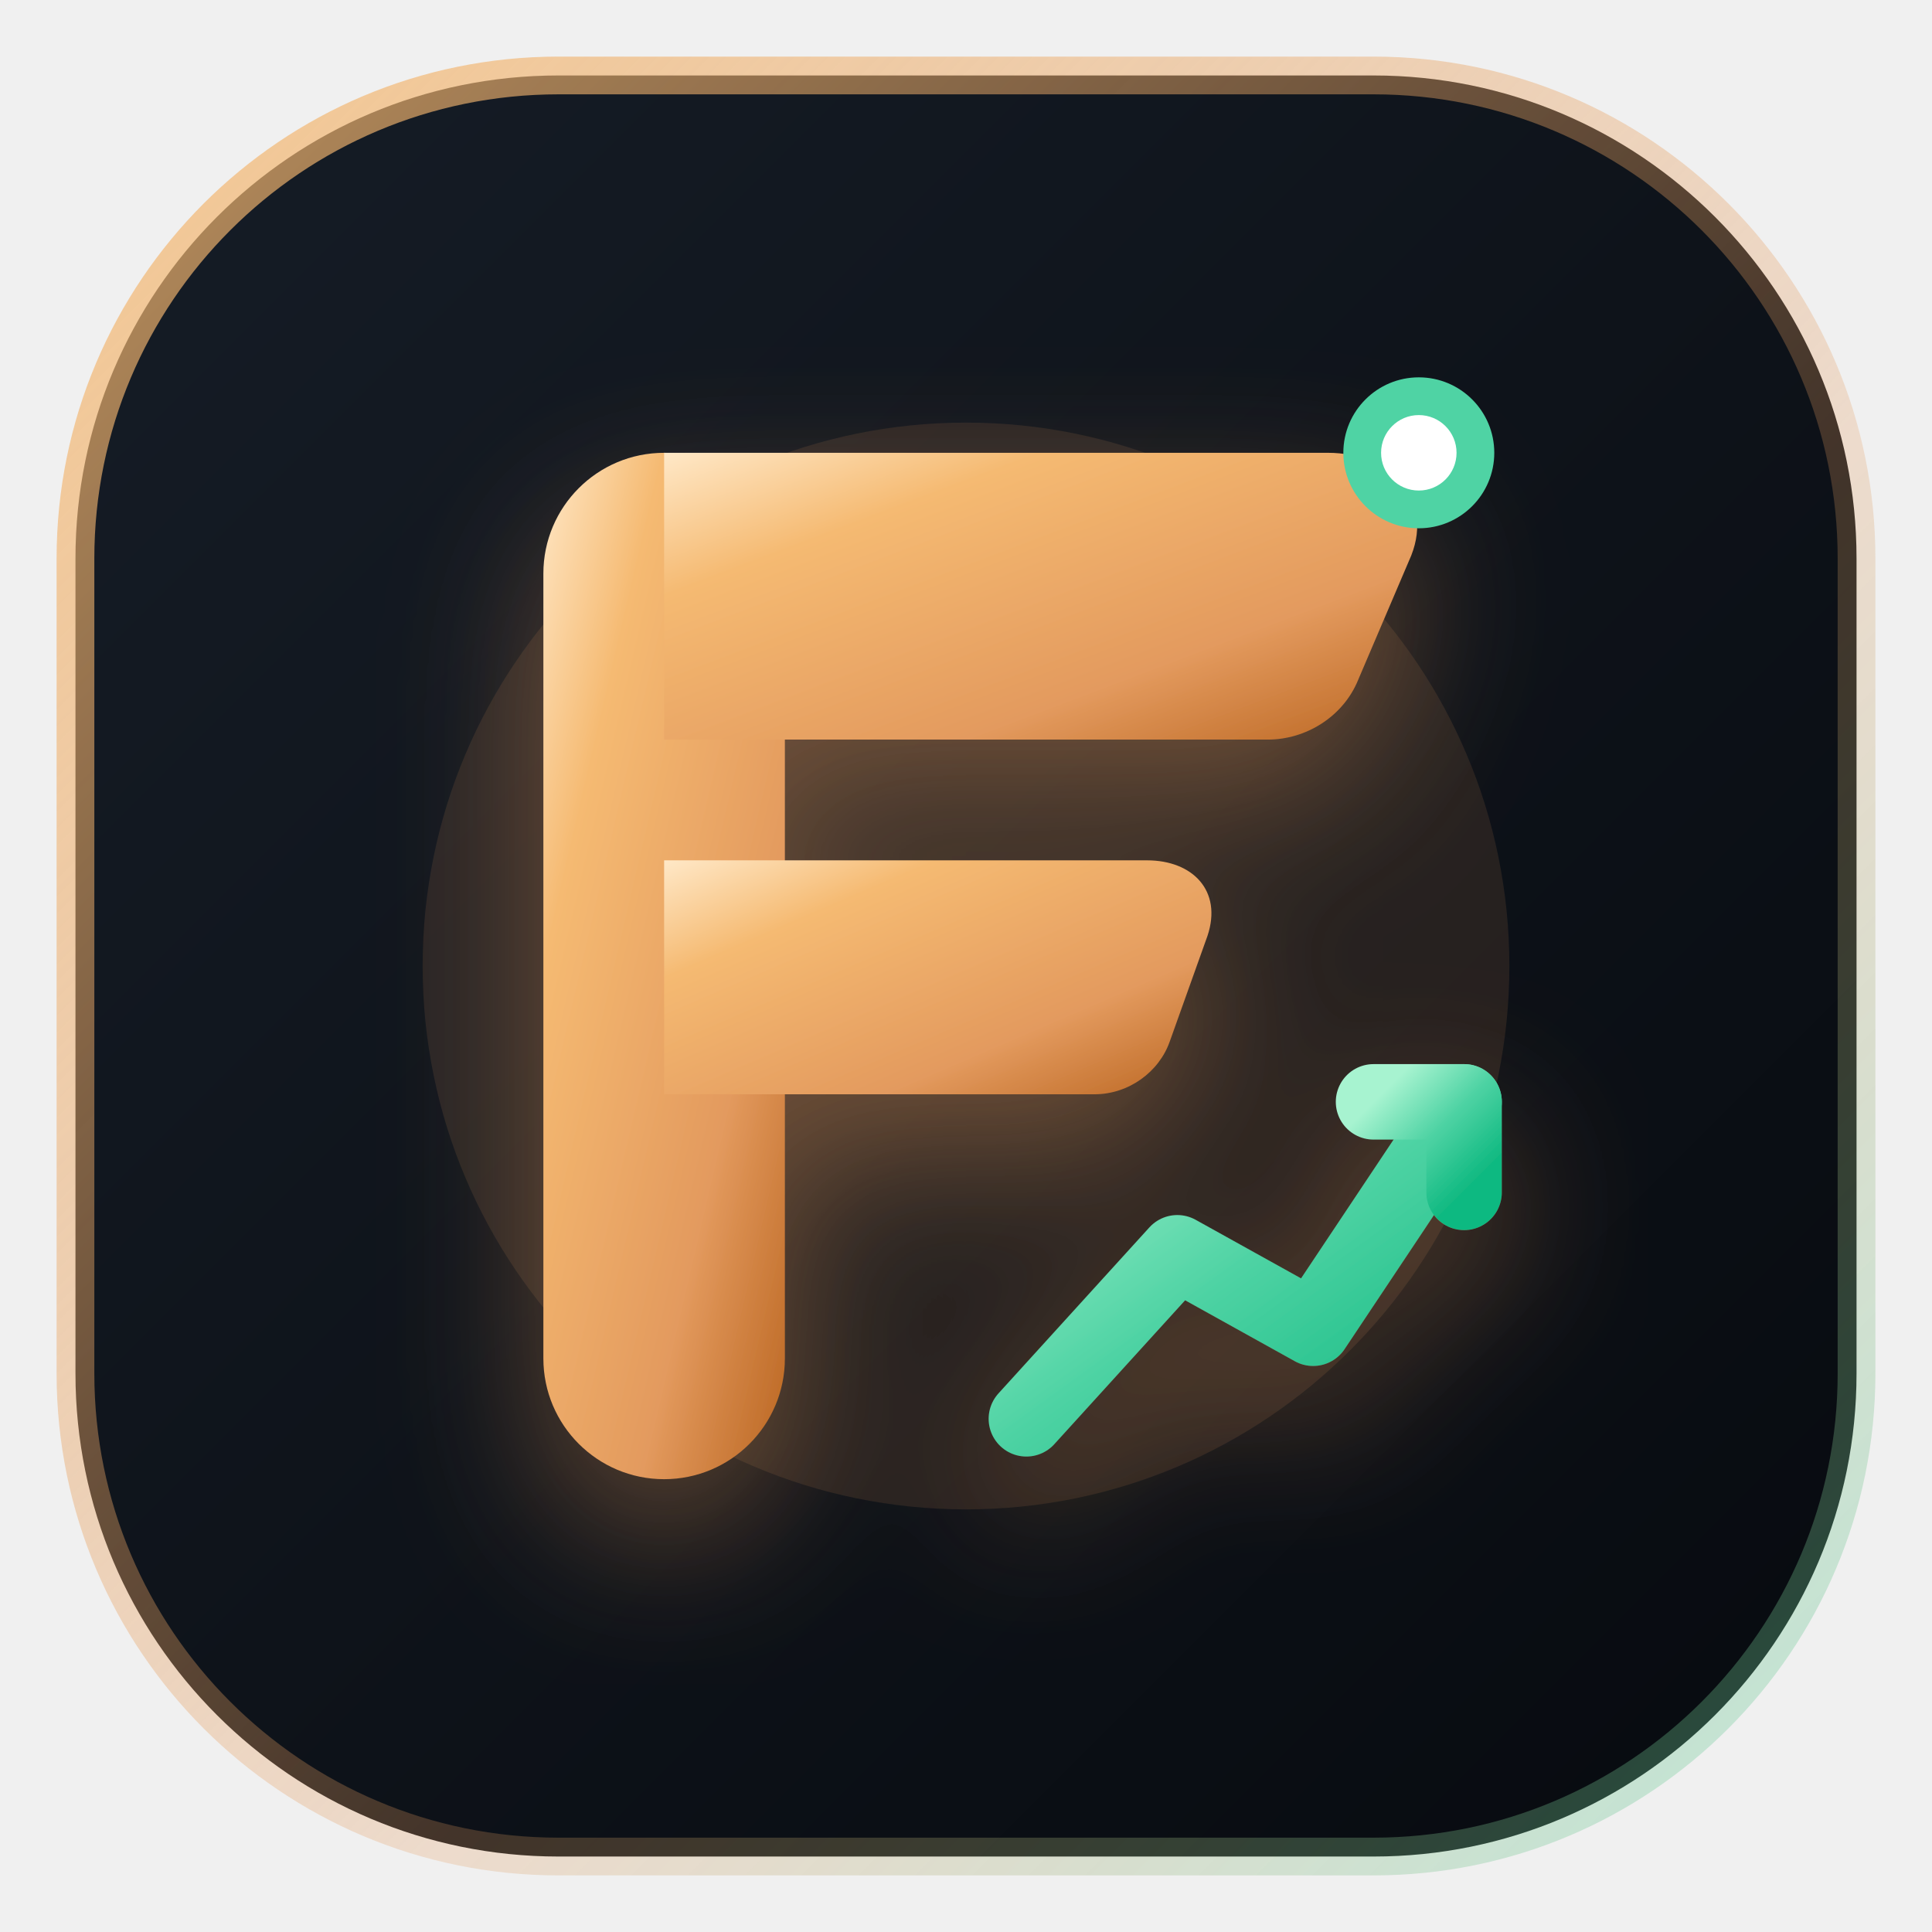
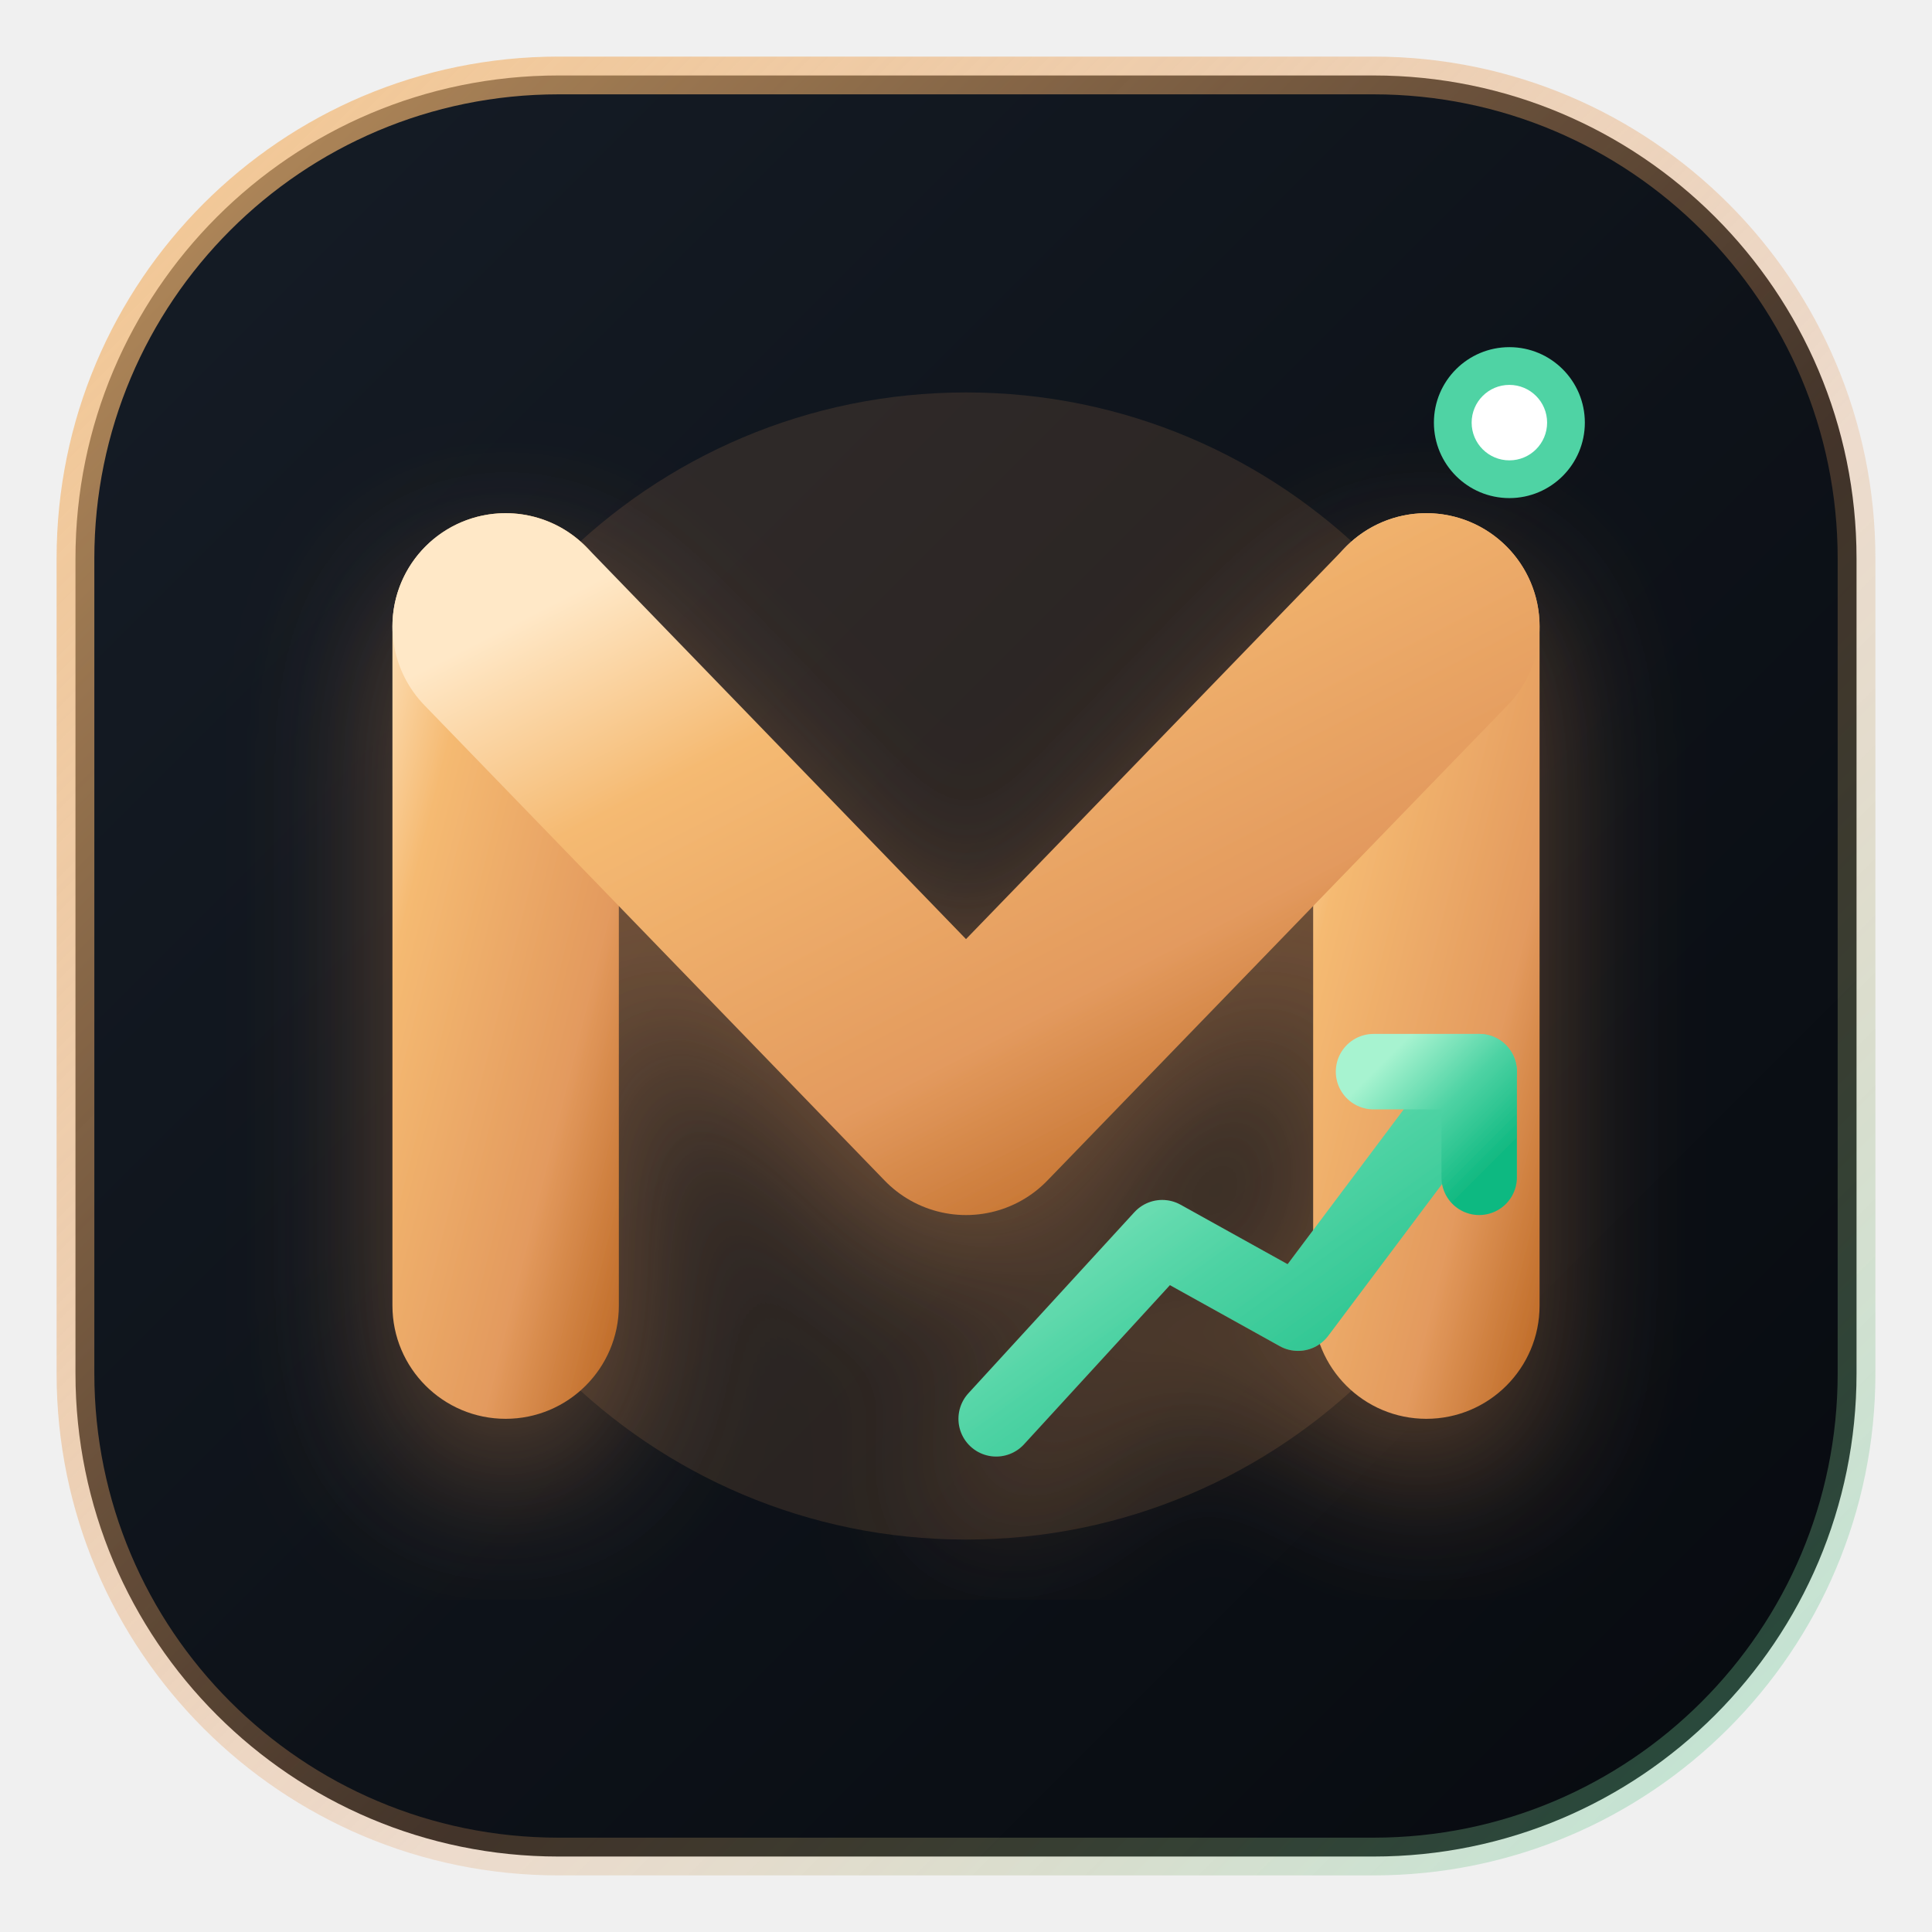
<svg xmlns="http://www.w3.org/2000/svg" viewBox="0 0 128 128" width="128" height="128">
  <defs>
    <linearGradient id="bgGrad" x1="0%" y1="0%" x2="100%" y2="100%">
      <stop offset="0%" stop-color="#161D27" />
      <stop offset="50%" stop-color="#0E131A" />
      <stop offset="100%" stop-color="#070A0F" />
    </linearGradient>
    <linearGradient id="goldGrad" x1="0%" y1="0%" x2="100%" y2="100%">
      <stop offset="0%" stop-color="#FFE8C7" />
      <stop offset="25%" stop-color="#F5BA72" />
      <stop offset="70%" stop-color="#E39A5E" />
      <stop offset="100%" stop-color="#BA6520" />
    </linearGradient>
    <linearGradient id="cyanGrad" x1="0%" y1="0%" x2="100%" y2="100%">
      <stop offset="0%" stop-color="#A7F3D0" />
      <stop offset="50%" stop-color="#4FD3A4" />
      <stop offset="100%" stop-color="#10B981" />
    </linearGradient>
    <linearGradient id="rimGrad" x1="0%" y1="0%" x2="100%" y2="100%">
      <stop offset="0%" stop-color="rgba(245, 186, 114, 0.75)" />
      <stop offset="60%" stop-color="rgba(227, 154, 94, 0.25)" />
      <stop offset="100%" stop-color="rgba(79, 211, 164, 0.35)" />
    </linearGradient>
    <filter id="softGlow" x="-20%" y="-20%" width="140%" height="140%">
      <feDropShadow dx="0" dy="4" stdDeviation="5" flood-color="#E39A5E" flood-opacity="0.38" />
    </filter>
  </defs>
  <rect x="5" y="5" width="118" height="118" rx="32" fill="url(#bgGrad)" stroke="url(#rimGrad)" stroke-width="2.5" />
-   <circle cx="64" cy="64" r="36" fill="#E39A5E" opacity="0.12" />
+   <circle cx="64" cy="64" r="38" fill="#E39A5E" opacity="0.14" />
  <g filter="url(#softGlow)">
-     <rect x="36" y="30" width="16" height="68" rx="8" fill="url(#goldGrad)" />
-     <path d="M 44 30 L 88 30 C 92 30 95 33 93.5 36.8 L 90 45 C 89 47.5 86.5 49 84 49 L 44 49 Z" fill="url(#goldGrad)" />
-     <path d="M 44 57 L 76 57 C 79 57 81 59 80 62 L 77.5 69 C 76.8 71 74.8 72.5 72.5 72.5 L 44 72.5 Z" fill="url(#goldGrad)" />
-     <path d="M 68 94 L 78 83 L 87 88 L 97 73" fill="none" stroke="url(#cyanGrad)" stroke-width="5" stroke-linecap="round" stroke-linejoin="round" />
-     <path d="M 91 73 L 97 73 L 97 79" fill="none" stroke="url(#cyanGrad)" stroke-width="5" stroke-linecap="round" stroke-linejoin="round" />
+     <rect x="26" y="34" width="15" height="60" rx="7.5" fill="url(#goldGrad)" />
+     <rect x="87" y="34" width="15" height="60" rx="7.5" fill="url(#goldGrad)" />
+     <path d="M 33.5 41.5 L 64 73 L 94.5 41.5" fill="none" stroke="url(#goldGrad)" stroke-width="15" stroke-linecap="round" stroke-linejoin="round" />
+     <path d="M 66 94 L 77 82 L 86 87 L 98 71" fill="none" stroke="url(#cyanGrad)" stroke-width="5" stroke-linecap="round" stroke-linejoin="round" />
+     <path d="M 91 71 L 98 71 L 98 78" fill="none" stroke="url(#cyanGrad)" stroke-width="5" stroke-linecap="round" stroke-linejoin="round" />
  </g>
-   <circle cx="94" cy="30" r="5" fill="#4FD3A4" />
-   <circle cx="94" cy="30" r="2.5" fill="#FFFFFF" />
+   <circle cx="100" cy="28" r="5" fill="#4FD3A4" />
+   <circle cx="100" cy="28" r="2.5" fill="#FFFFFF" />
</svg>
